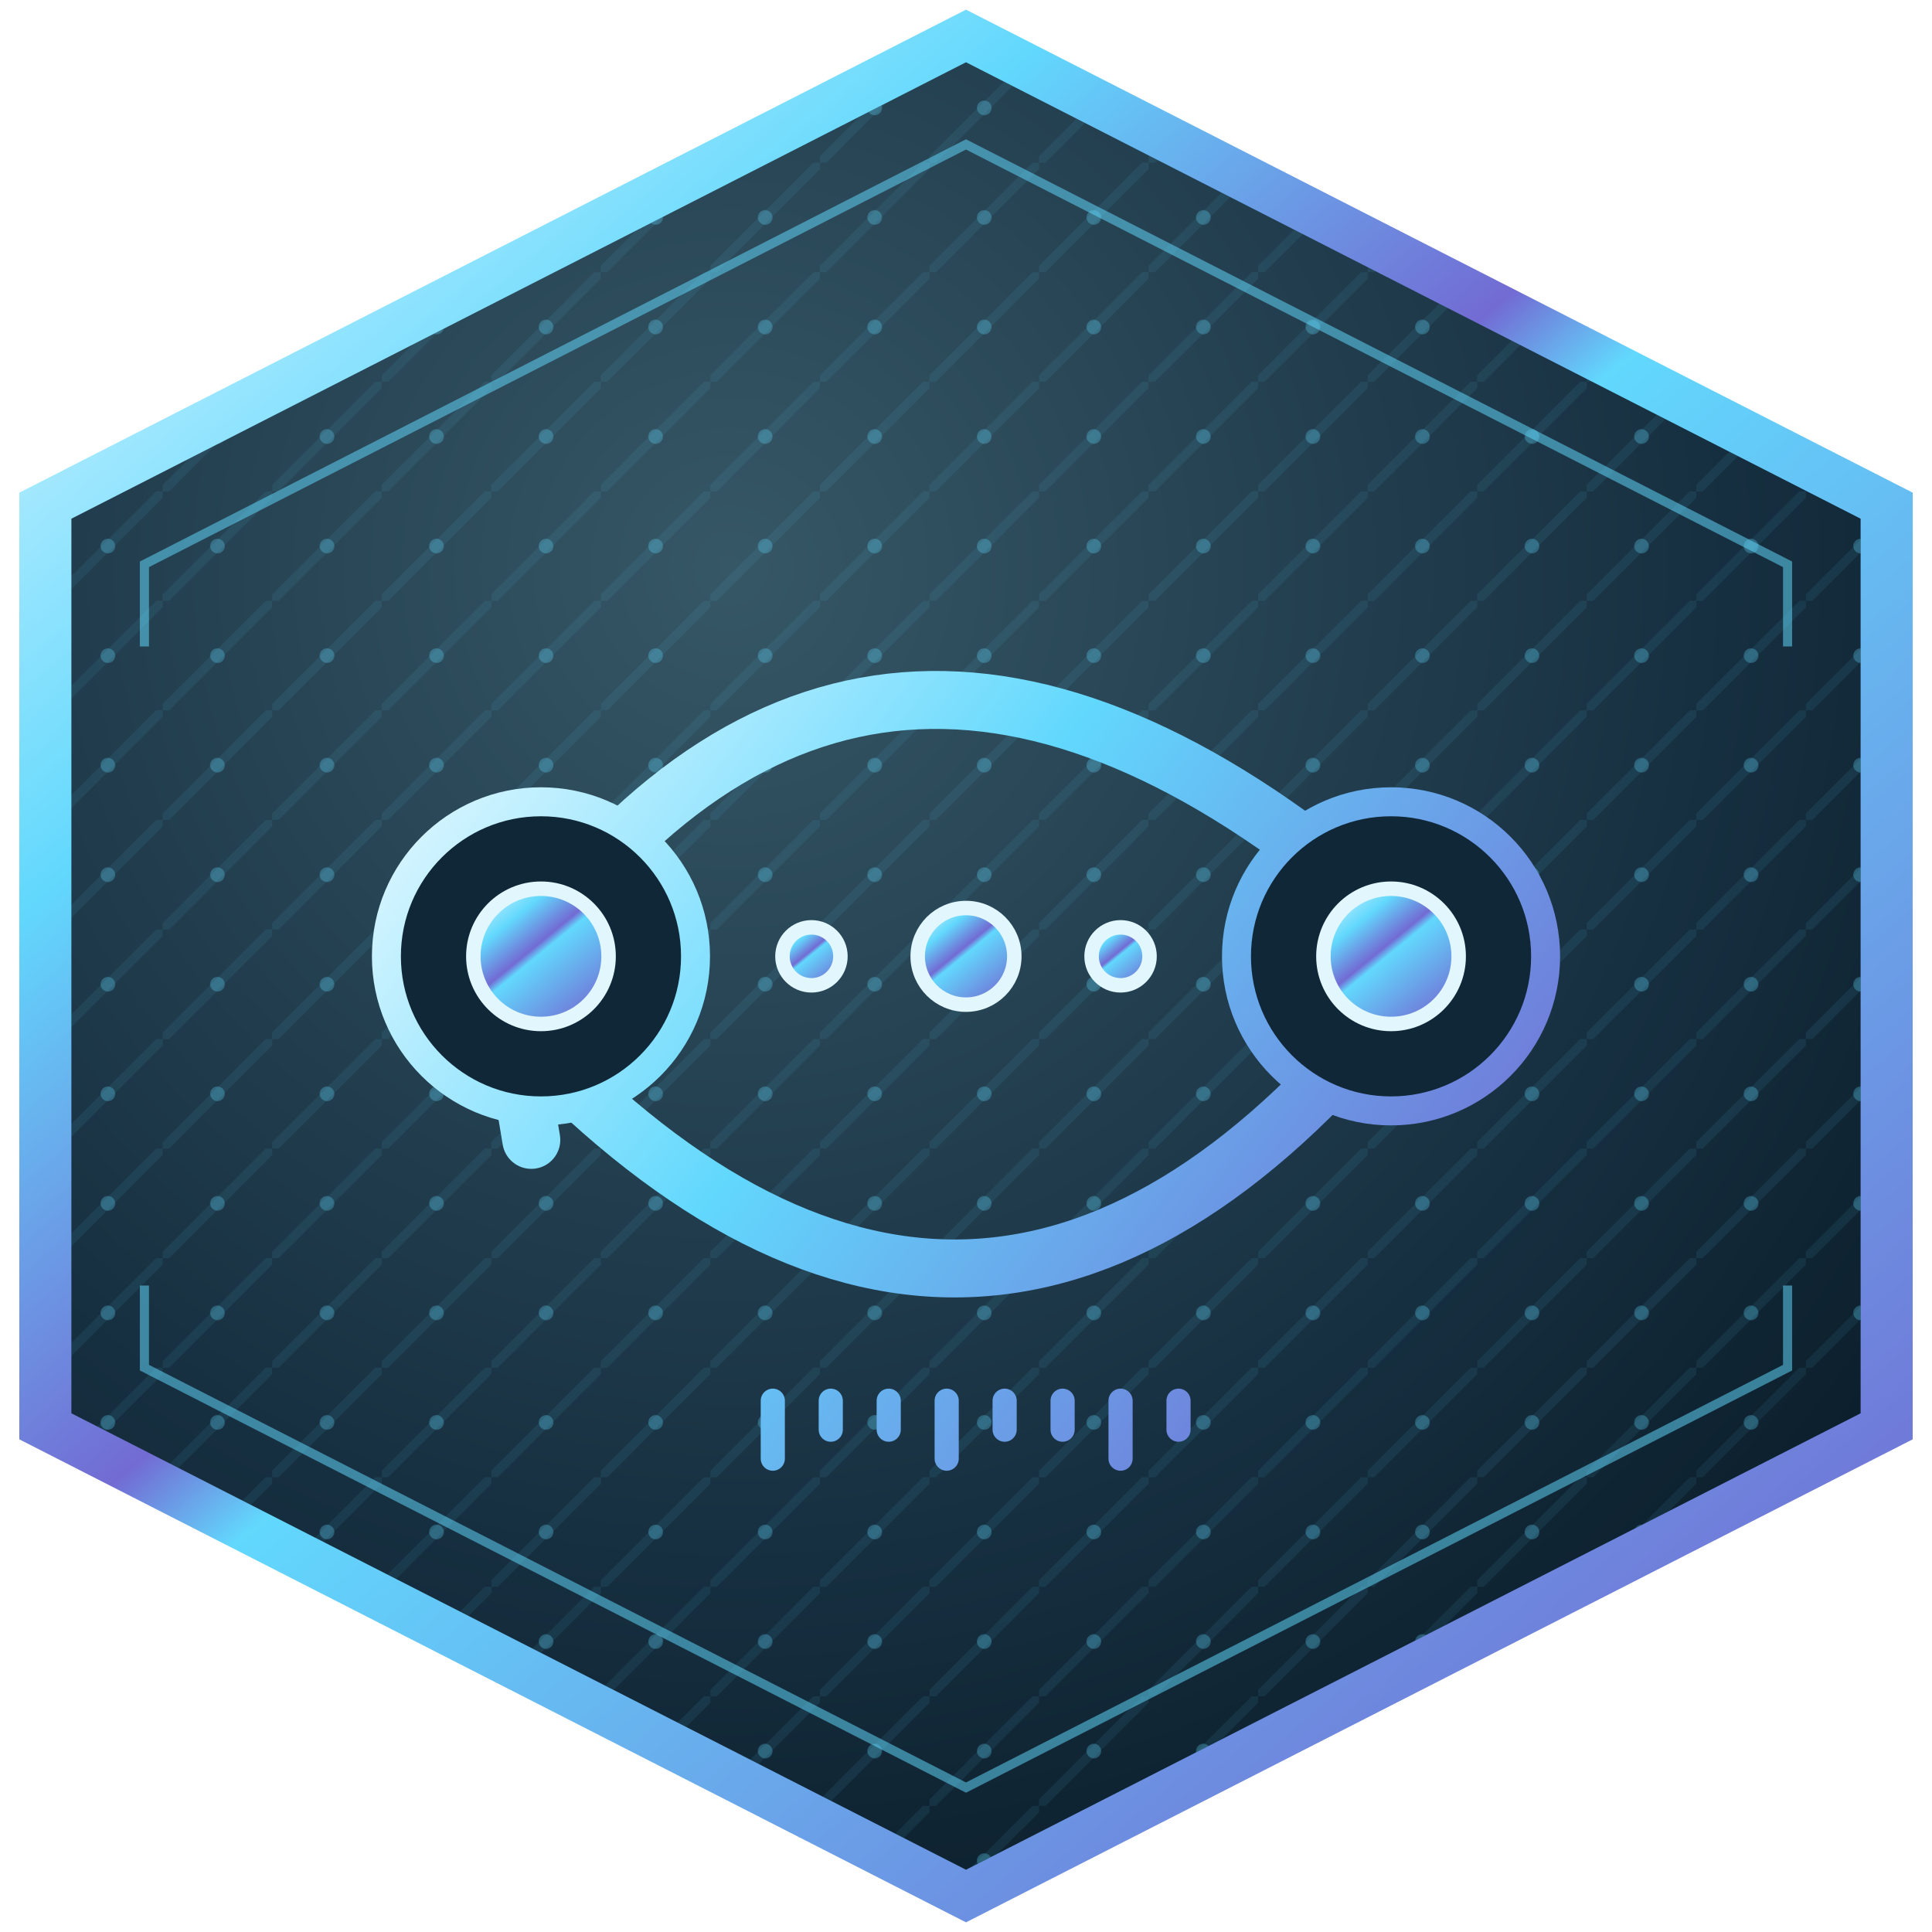
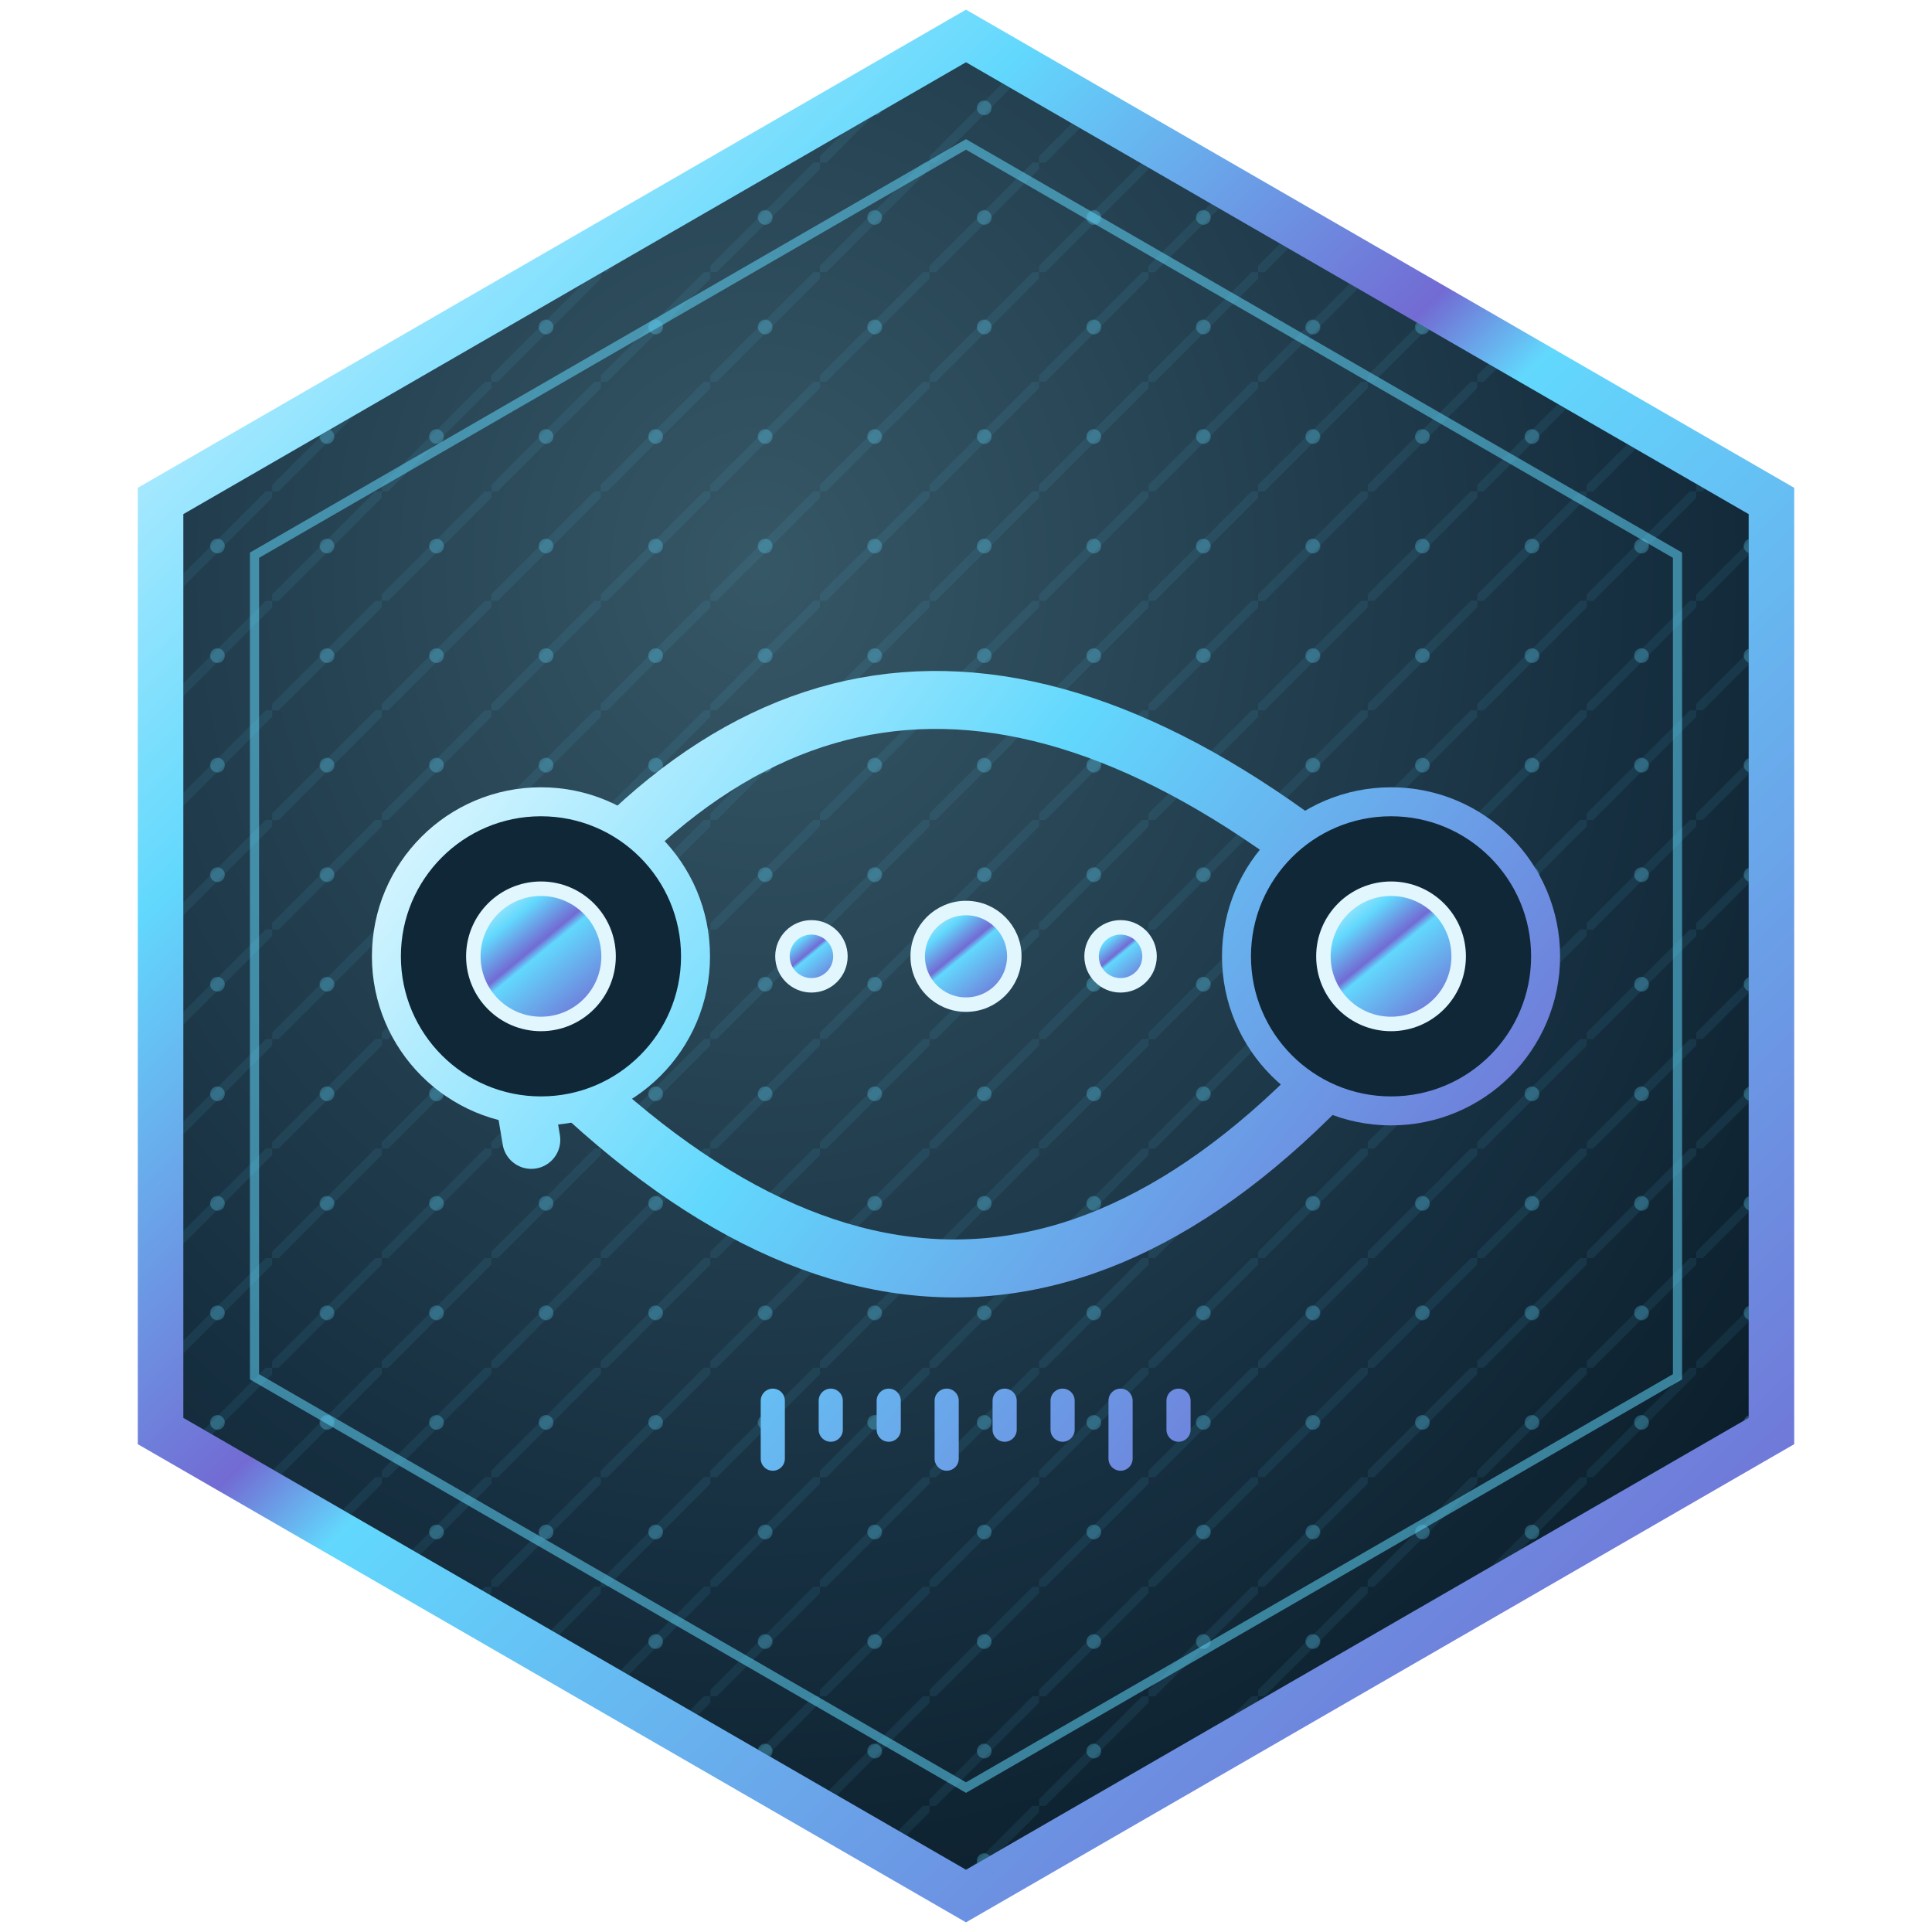
<svg xmlns="http://www.w3.org/2000/svg" width="200" height="200" viewBox="0 0 200 200" role="img" aria-labelledby="title desc">
  <defs>
    <linearGradient id="metal" x2=".82" y2="1">
      <stop stop-color="#effbff" />
      <stop offset=".28" stop-color="#62d8fd" />
      <stop offset=".48" stop-color="#726bd3" />
      <stop offset=".53" stop-color="#62d8fd" />
      <stop offset="1" stop-color="#726bd3" />
    </linearGradient>
    <linearGradient id="light" gradientUnits="userSpaceOnUse" x1="48" y1="60" x2="152" y2="140">
      <stop stop-color="#effbff" />
      <stop offset=".45" stop-color="#62d8fd" />
      <stop offset="1" stop-color="#726bd3" />
    </linearGradient>
    <radialGradient id="field" cx=".37" cy=".28" r=".85">
      <stop stop-color="#365766" />
      <stop offset=".65" stop-color="#162f40" />
      <stop offset="1" stop-color="#091a26" />
    </radialGradient>
    <pattern id="etch" width="12" height="12" patternUnits="userSpaceOnUse">
      <path d="M0 12 12 0" stroke="#62d8fd" stroke-opacity=".08" />
      <circle cx="6" cy="6" r=".8" fill="#62d8fd" opacity=".3" />
    </pattern>
  </defs>
-   <path d="M100 1 198 51v98l-98 50-98-50V51Z" fill="url(#metal)" />
+   <path d="M100 1 185.737 50.5 185.737 149.5 100 199 14.263 149.5 14.263 50.5Z" fill="url(#metal)" />
  <g transform="translate(100 100) scale(.945) translate(-100 -100)">
-     <path d="M100 1 198 51v98l-98 50-98-50V51Z" fill="url(#field)" />
-     <path d="M100 1 198 51v98l-98 50-98-50V51Z" fill="url(#etch)" />
-     <path d="M10 65v-9l90-46 90 46v9M10 135v9l90 46 90-46v-9" fill="none" stroke="#62d8fd" opacity=".52" />
+     <path d="M100 1 185.737 50.5 185.737 149.5 100 199 14.263 149.5 14.263 50.5Z" fill="url(#field)" />
+     <path d="M100 1 185.737 50.5 185.737 149.5 100 199 14.263 149.5 14.263 50.5Z" fill="url(#etch)" />
+     <path d="M100 10 177.942 55 177.942 145 100 190 22.058 145 22.058 55Z" fill="none" stroke="#62d8fd" opacity=".52" />
  </g>
  <g fill="none" stroke-linejoin="round" stroke-linecap="round">
    <path d="M55 98Q91 49 143 94m-8-1 9 3-1-10M145 103q-43 54-90 5m0 10-2-12 11 1" stroke="url(#light)" stroke-width="6" />
    <circle cx="56" cy="99" r="16" fill="#102737" stroke="url(#light)" stroke-width="3" />
    <circle cx="56" cy="99" r="7" fill="url(#metal)" stroke="#e1f6fd" stroke-width="1.5" />
    <circle cx="144" cy="99" r="16" fill="#102737" stroke="url(#light)" stroke-width="3" />
    <circle cx="144" cy="99" r="7" fill="url(#metal)" stroke="#e1f6fd" stroke-width="1.5" />
    <circle cx="84" cy="99" r="3" fill="url(#metal)" stroke="#e1f6fd" stroke-width="1.5" />
    <circle cx="100" cy="99" r="5" fill="url(#metal)" stroke="#e1f6fd" stroke-width="1.5" />
    <circle cx="116" cy="99" r="3" fill="url(#metal)" stroke="#e1f6fd" stroke-width="1.5" />
    <path d="M80 145v6" stroke="url(#light)" stroke-width="2.5" />
    <path d="M86 145v3" stroke="url(#light)" stroke-width="2.5" />
    <path d="M92 145v3" stroke="url(#light)" stroke-width="2.5" />
    <path d="M98 145v6" stroke="url(#light)" stroke-width="2.5" />
    <path d="M104 145v3" stroke="url(#light)" stroke-width="2.5" />
    <path d="M110 145v3" stroke="url(#light)" stroke-width="2.5" />
    <path d="M116 145v6" stroke="url(#light)" stroke-width="2.5" />
    <path d="M122 145v3" stroke="url(#light)" stroke-width="2.5" />
  </g>
</svg>
